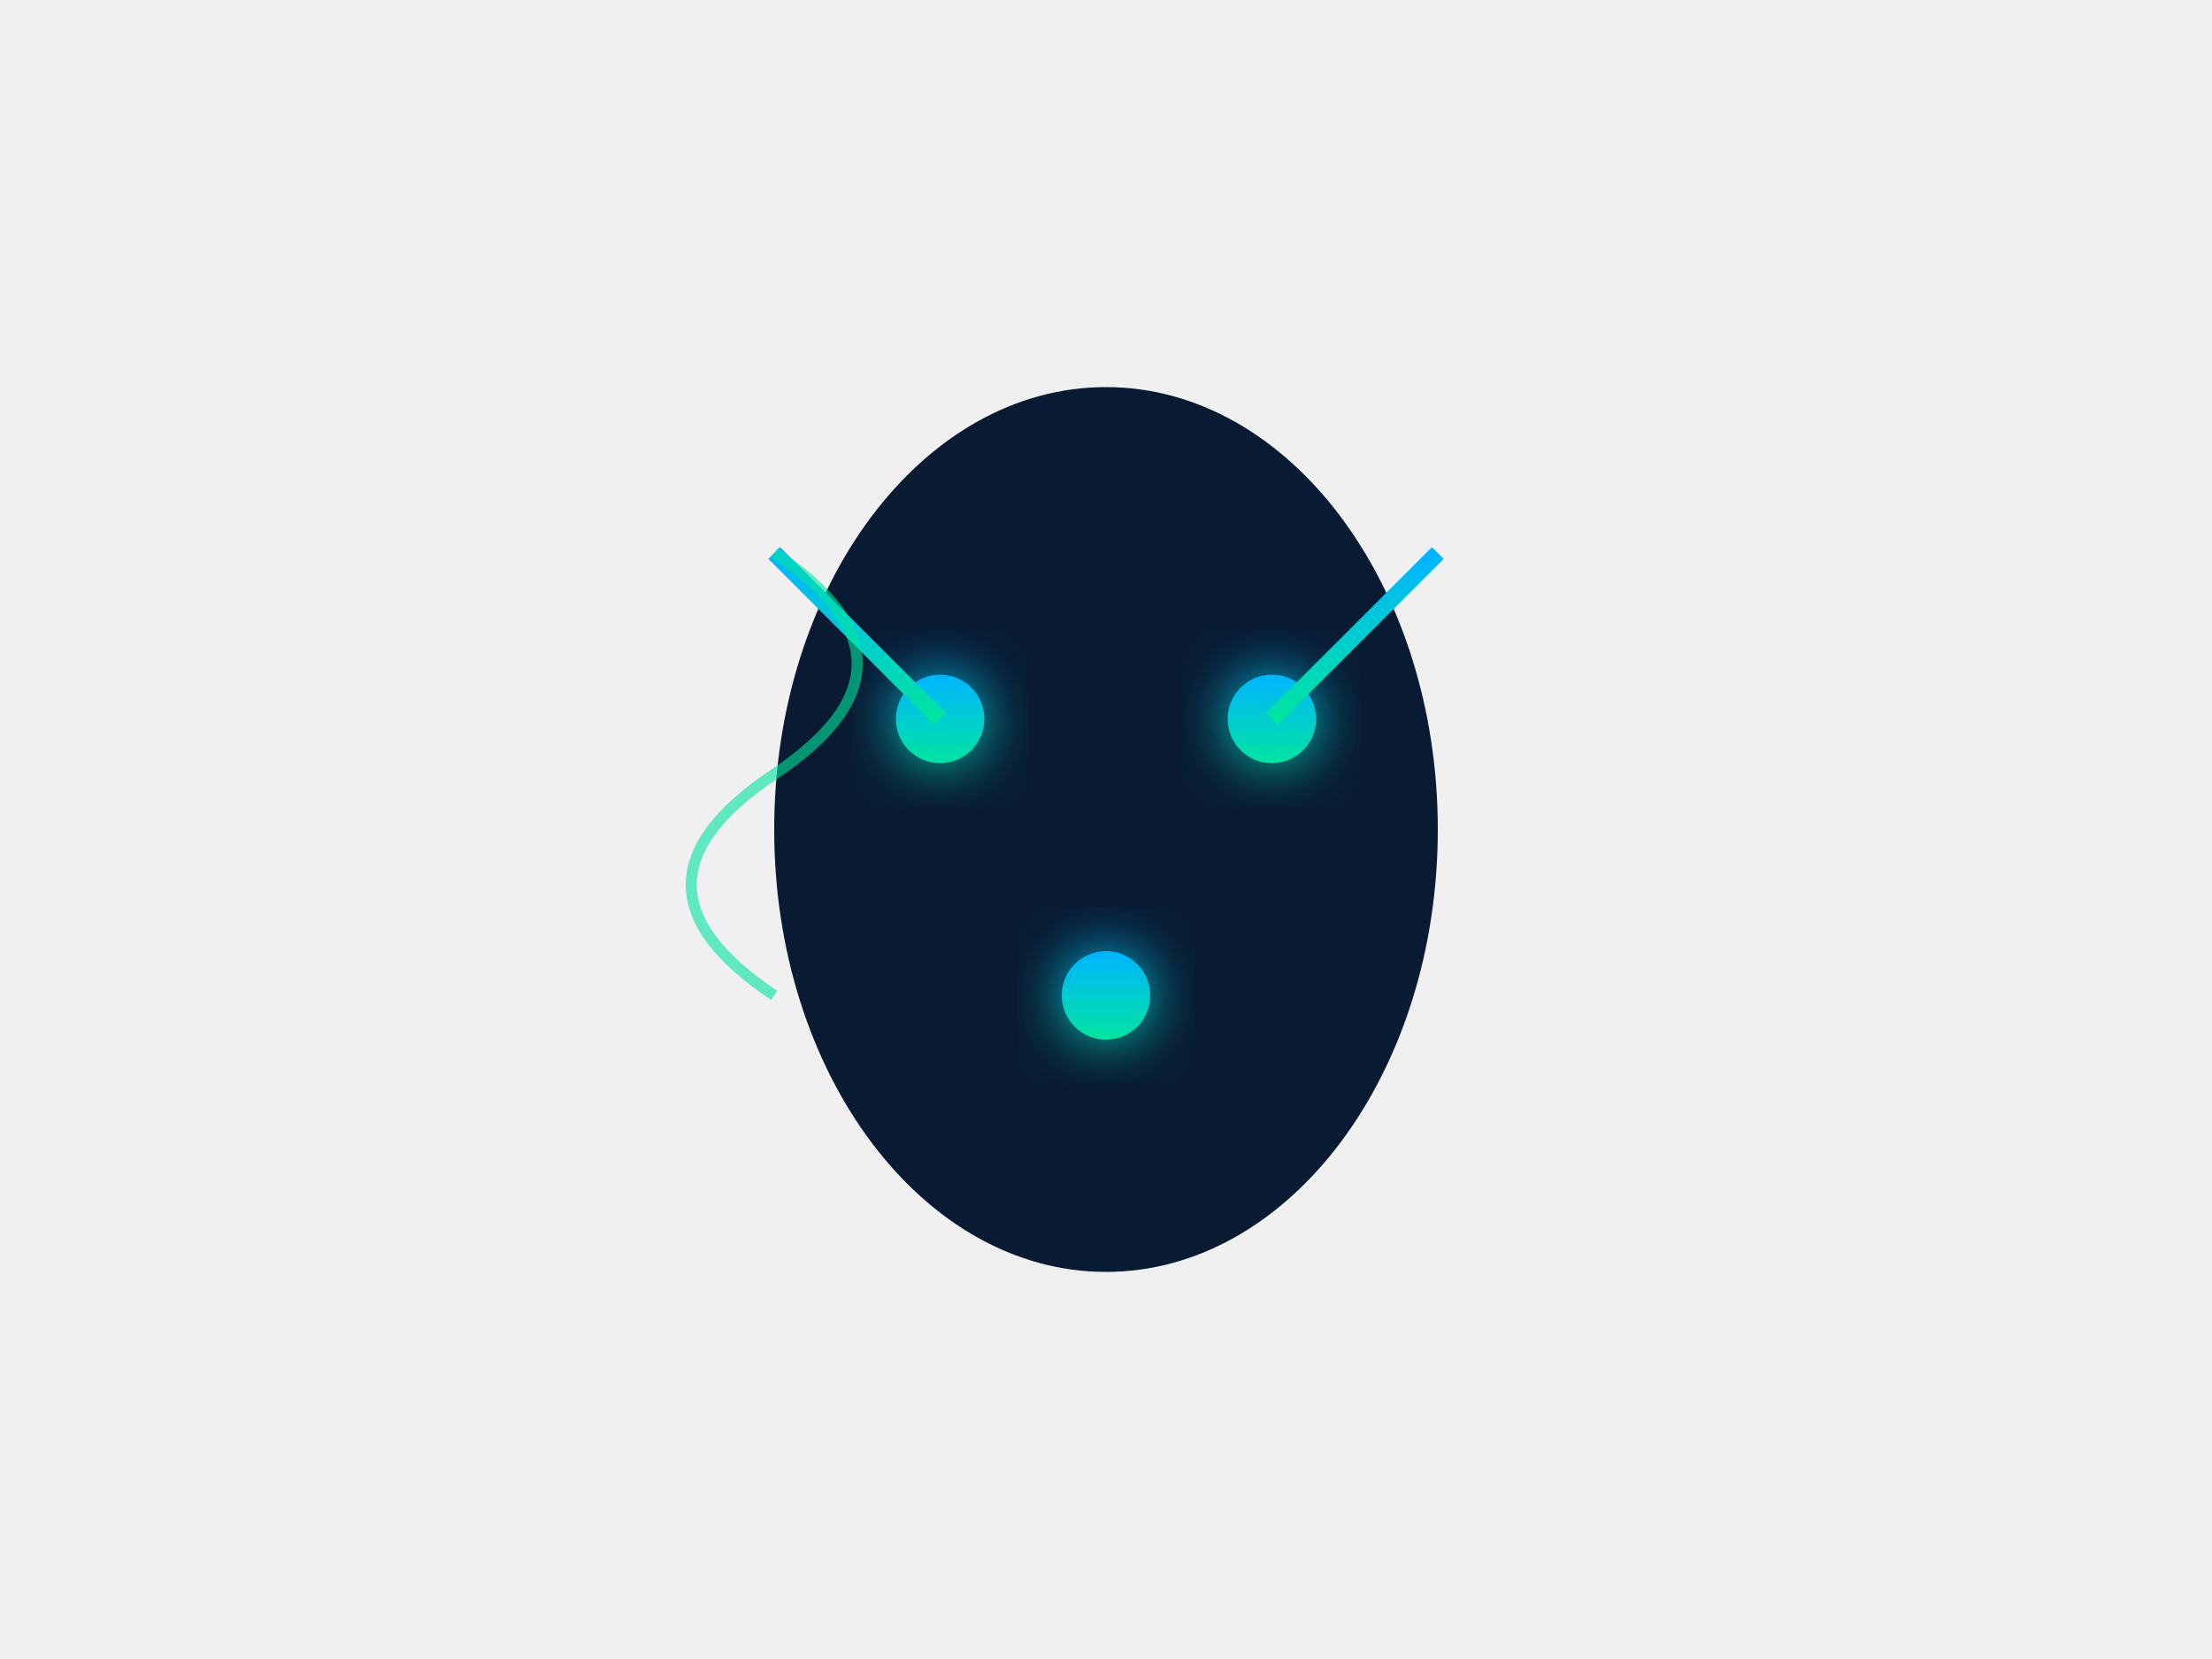
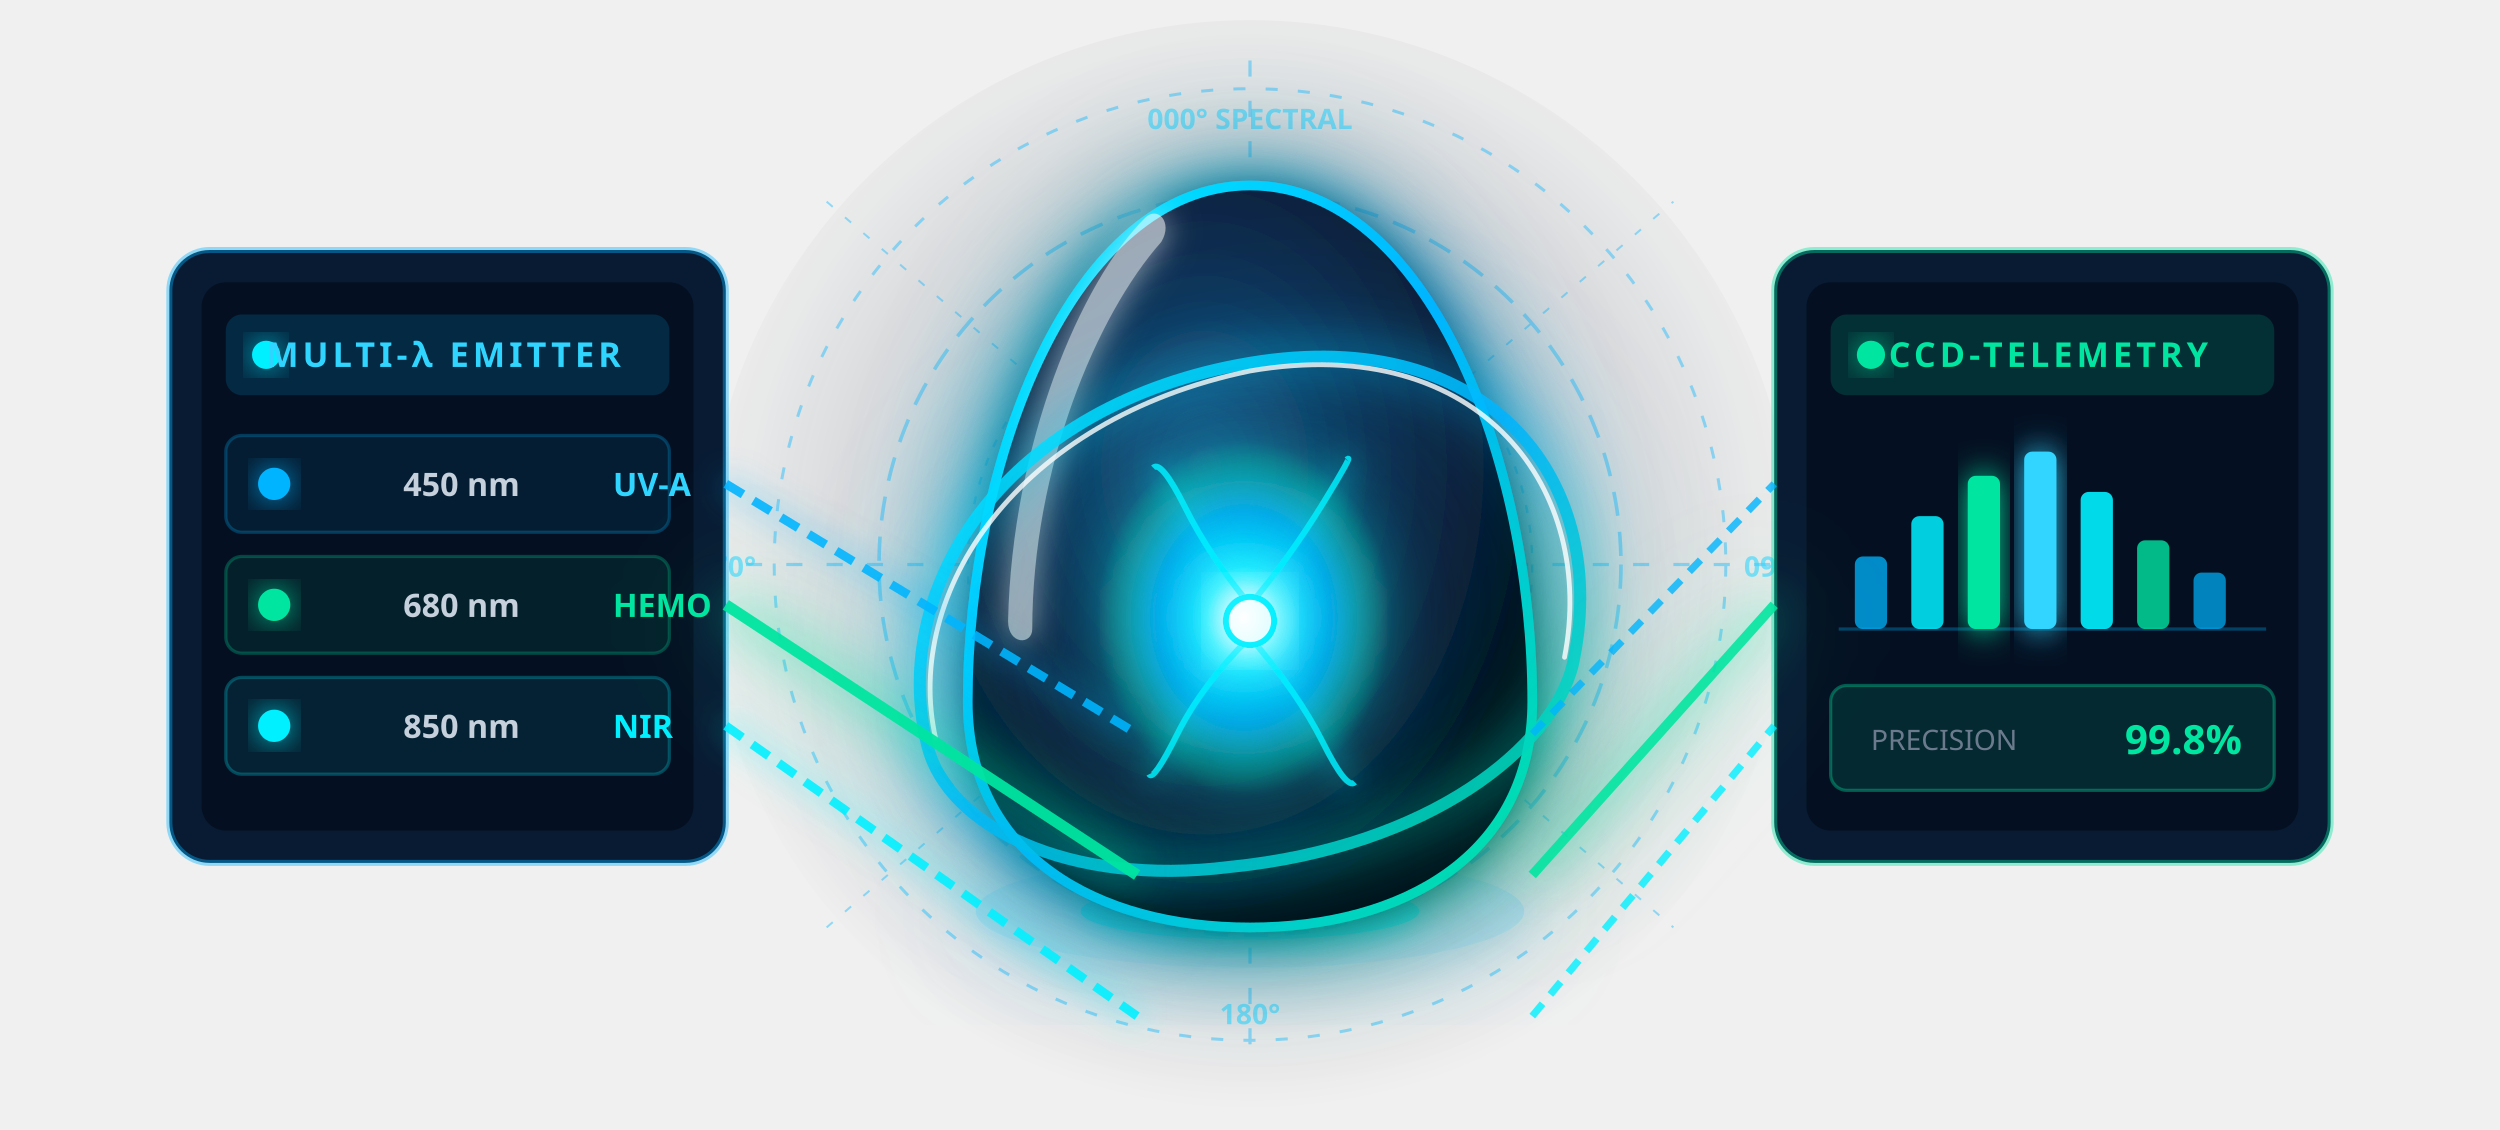
- <svg xmlns="http://www.w3.org/2000/svg" viewBox="0 0 400 300">
+ <svg xmlns="http://www.w3.org/2000/svg" viewBox="0 0 620 280">
  <defs>
-     <linearGradient id="grad" x1="0%" y1="0%" x2="0%" y2="100%">
-       <stop offset="0%" stop-color="#00B4FF" />
+     <linearGradient id="neonCyanBlue" x1="0%" y1="0%" x2="100%" y2="100%">
+       <stop offset="0%" stop-color="#00F0FF" />
+       <stop offset="50%" stop-color="#00B4FF" />
      <stop offset="100%" stop-color="#00E5A0" />
    </linearGradient>
-     <filter id="glow" x="-50%" y="-50%" width="200%" height="200%">
-       <feGaussianBlur stdDeviation="5" result="coloredBlur" />
+     <linearGradient id="laserBeamGrad" x1="0%" y1="0%" x2="100%" y2="0%">
+       <stop offset="0%" stop-color="#30D5FF" stop-opacity="0.95" />
+       <stop offset="50%" stop-color="#00F0FF" stop-opacity="0.7" />
+       <stop offset="100%" stop-color="#00E5A0" stop-opacity="0.05" />
+     </linearGradient>
+     <radialGradient id="eggAuraCore" cx="50%" cy="48%" r="52%">
+       <stop offset="0%" stop-color="#00F0FF" stop-opacity="0.45" />
+       <stop offset="35%" stop-color="#00B4FF" stop-opacity="0.25" />
+       <stop offset="70%" stop-color="#081B33" stop-opacity="0.1" />
+       <stop offset="100%" stop-color="#020D1C" stop-opacity="0" />
+     </radialGradient>
+     <radialGradient id="eggBodyGrad" cx="42%" cy="38%" r="60%">
+       <stop offset="0%" stop-color="#1b4d7e" />
+       <stop offset="45%" stop-color="#0d2e52" />
+       <stop offset="85%" stop-color="#06182e" />
+       <stop offset="100%" stop-color="#020c18" />
+     </radialGradient>
+     <radialGradient id="embryoBiolum" cx="48%" cy="48%" r="48%">
+       <stop offset="0%" stop-color="#FFFFFF" stop-opacity="0.95" />
+       <stop offset="25%" stop-color="#00F0FF" stop-opacity="0.85" />
+       <stop offset="60%" stop-color="#00B4FF" stop-opacity="0.55" />
+       <stop offset="90%" stop-color="#00E5A0" stop-opacity="0.15" />
+       <stop offset="100%" stop-color="#00E5A0" stop-opacity="0" />
+     </radialGradient>
+     <filter id="superGlow" x="-50%" y="-50%" width="200%" height="200%">
+       <feGaussianBlur stdDeviation="6" result="blur1" />
+       <feGaussianBlur stdDeviation="14" result="blur2" />
      <feMerge>
-         <feMergeNode in="coloredBlur" />
+         <feMergeNode in="blur2" />
+         <feMergeNode in="blur1" />
+         <feMergeNode in="SourceGraphic" />
+       </feMerge>
+     </filter>
+     <filter id="softGlow" x="-30%" y="-30%" width="160%" height="160%">
+       <feGaussianBlur stdDeviation="4" result="blur" />
+       <feMerge>
+         <feMergeNode in="blur" />
        <feMergeNode in="SourceGraphic" />
      </feMerge>
    </filter>
  </defs>
-   <ellipse cx="200" cy="150" rx="60" ry="80" fill="#081B33" />
-   <circle cx="170" cy="130" r="8" fill="url(#grad)" filter="url(#glow)" />
-   <circle cx="230" cy="130" r="8" fill="url(#grad)" filter="url(#glow)" />
-   <circle cx="200" cy="180" r="8" fill="url(#grad)" filter="url(#glow)" />
-   <line x1="170" y1="130" x2="140" y2="100" stroke="url(#grad)" stroke-width="3" />
-   <line x1="230" y1="130" x2="260" y2="100" stroke="url(#grad)" stroke-width="3" />
-   <line x1="200" y1="180" x2="200" y2="220" stroke="url(#grad)" stroke-width="3" />
-   <path d="M140 100 q30 20 0 40 q-30 20 0 40" stroke="#00E5A0" stroke-width="2" fill="none" opacity="0.6" />
+   <circle cx="310" cy="140" r="135" fill="url(#eggAuraCore)" />
+   <g opacity="0.4" stroke="#00B4FF">
+     <circle cx="310" cy="140" r="118" fill="none" stroke-width="0.75" stroke-dasharray="3 5" />
+     <circle cx="310" cy="140" r="92" fill="none" stroke-width="0.9" stroke-dasharray="6 4" />
+     <circle cx="310" cy="140" r="70" fill="none" stroke-width="0.6" stroke-dasharray="2 3" />
+     <line x1="165" y1="140" x2="455" y2="140" stroke-width="0.8" stroke-dasharray="4 6" />
+     <line x1="310" y1="15" x2="310" y2="265" stroke-width="0.8" stroke-dasharray="4 6" />
+     <line x1="205" y1="50" x2="415" y2="230" stroke-width="0.5" stroke-dasharray="2 4" />
+     <line x1="205" y1="230" x2="415" y2="50" stroke-width="0.5" stroke-dasharray="2 4" />
+   </g>
+   <g fill="#30D5FF" font-family="'Orbitron', sans-serif" font-size="7" font-weight="700" opacity="0.6" text-anchor="middle">
+     <text x="310" y="32">000° SPECTRAL</text>
+     <text x="440" y="143">090°</text>
+     <text x="310" y="254">180°</text>
+     <text x="180" y="143">270°</text>
+   </g>
+   <ellipse cx="310" cy="226" rx="68" ry="14" fill="#00B4FF" opacity="0.2" filter="url(#superGlow)" />
+   <ellipse cx="310" cy="226" rx="42" ry="7" fill="#00F0FF" opacity="0.6" filter="url(#softGlow)" />
+   <path d="M 310 46 C 354 46 380 114 380 174 C 380 212 348 230 310 230 C 272 230 240 212 240 174 C 240 114 266 46 310 46 Z" fill="url(#eggBodyGrad)" stroke="url(#neonCyanBlue)" stroke-width="2.4" filter="url(#superGlow)" />
+   <path d="M 288 60 C 272 78 256 116 256 156 C 256 160 250 160 250 154 C 251 110 268 70 284 54 C 287 51 291 55 288 60 Z" fill="#FFFFFF" opacity="0.6" filter="url(#softGlow)" />
+   <path d="M 230 185 C 220 145 250 100 310 90 C 370 80 400 120 390 165 C 385 185 355 210 305 215 C 265 220 235 205 230 185" fill="none" stroke="url(#neonCyanBlue)" stroke-width="3" stroke-linecap="round" opacity="0.9" filter="url(#superGlow)" />
+   <path d="M 232 183 C 224 147 252 104 310 92 C 368 82 396 122 388 163" fill="none" stroke="#FFFFFF" stroke-width="1.2" stroke-linecap="round" opacity="0.8" />
+   <ellipse cx="310" cy="155" rx="38" ry="46" fill="url(#embryoBiolum)" filter="url(#superGlow)" />
+   <g stroke="#00F0FF" stroke-width="1.5" fill="none" opacity="0.85" filter="url(#softGlow)">
+     <path d="M 310 150 Q 300 138 294 126 T 286 116" />
+     <path d="M 310 150 Q 320 138 328 125 T 334 114" />
+     <path d="M 310 158 Q 298 170 292 182 T 285 192" />
+     <path d="M 310 158 Q 322 172 328 184 T 336 194" />
+     <circle cx="310" cy="154" r="6" fill="#FFFFFF" filter="url(#superGlow)" />
+   </g>
+   <g transform="translate(42, 62)">
+     <rect x="0" y="0" width="138" height="152" rx="10" fill="#081B33" stroke="rgba(0,180,255,0.4)" stroke-width="1.5" />
+     <rect x="8" y="8" width="122" height="136" rx="6" fill="#040e1e" opacity="0.85" />
+     <rect x="14" y="16" width="110" height="20" rx="4" fill="rgba(0,180,255,0.15)" />
+     <circle cx="24" cy="26" r="3.5" fill="#00F0FF" filter="url(#softGlow)" />
+     <text x="68" y="29" fill="#30D5FF" font-family="'Orbitron', sans-serif" font-size="8.5" font-weight="700" text-anchor="middle" letter-spacing="1">MULTI-λ EMITTER</text>
+     <g transform="translate(14, 46)">
+       <rect x="0" y="0" width="110" height="24" rx="4" fill="rgba(0,180,255,0.08)" stroke="rgba(0,180,255,0.25)" stroke-width="0.8" />
+       <circle cx="12" cy="12" r="4" fill="#00B4FF" filter="url(#softGlow)" />
+       <text x="44" y="15" fill="#C5D0DC" font-family="'Orbitron', sans-serif" font-size="8" font-weight="600">450 nm</text>
+       <text x="96" y="15" fill="#30D5FF" font-family="'Orbitron', sans-serif" font-size="8" font-weight="700">UV-A</text>
+     </g>
+     <g transform="translate(14, 76)">
+       <rect x="0" y="0" width="110" height="24" rx="4" fill="rgba(0,229,160,0.08)" stroke="rgba(0,229,160,0.25)" stroke-width="0.8" />
+       <circle cx="12" cy="12" r="4" fill="#00E5A0" filter="url(#softGlow)" />
+       <text x="44" y="15" fill="#C5D0DC" font-family="'Orbitron', sans-serif" font-size="8" font-weight="600">680 nm</text>
+       <text x="96" y="15" fill="#00E5A0" font-family="'Orbitron', sans-serif" font-size="8" font-weight="700">HEMO</text>
+     </g>
+     <g transform="translate(14, 106)">
+       <rect x="0" y="0" width="110" height="24" rx="4" fill="rgba(0,240,255,0.08)" stroke="rgba(0,240,255,0.25)" stroke-width="0.8" />
+       <circle cx="12" cy="12" r="4" fill="#00F0FF" filter="url(#softGlow)" />
+       <text x="44" y="15" fill="#C5D0DC" font-family="'Orbitron', sans-serif" font-size="8" font-weight="600">850 nm</text>
+       <text x="96" y="15" fill="#00F0FF" font-family="'Orbitron', sans-serif" font-size="8" font-weight="700">NIR</text>
+     </g>
+     <path d="M 138 58 L 240 120" stroke="#00B4FF" stroke-width="2.2" stroke-dasharray="5 3" opacity="0.9" filter="url(#softGlow)" />
+     <path d="M 138 88 L 240 155" stroke="#00E5A0" stroke-width="2.8" opacity="0.95" filter="url(#superGlow)" />
+     <path d="M 138 118 L 240 190" stroke="#00F0FF" stroke-width="2.2" stroke-dasharray="5 3" opacity="0.9" filter="url(#softGlow)" />
+   </g>
+   <g transform="translate(440, 62)">
+     <rect x="0" y="0" width="138" height="152" rx="10" fill="#081B33" stroke="rgba(0,229,160,0.4)" stroke-width="1.5" />
+     <rect x="8" y="8" width="122" height="136" rx="6" fill="#040e1e" opacity="0.85" />
+     <rect x="14" y="16" width="110" height="20" rx="4" fill="rgba(0,229,160,0.15)" />
+     <circle cx="24" cy="26" r="3.5" fill="#00E5A0" filter="url(#softGlow)" />
+     <text x="68" y="29" fill="#00E5A0" font-family="'Orbitron', sans-serif" font-size="8.5" font-weight="700" text-anchor="middle" letter-spacing="1">CCD-TELEMETRY</text>
+     <g transform="translate(16, 48)">
+       <line x1="0" y1="46" x2="106" y2="46" stroke="rgba(0,180,255,0.3)" stroke-width="0.8" />
+       <rect x="4" y="28" width="8" height="18" rx="2" fill="#00B4FF" opacity="0.75" />
+       <rect x="18" y="18" width="8" height="28" rx="2" fill="#00F0FF" opacity="0.85" />
+       <rect x="32" y="8" width="8" height="38" rx="2" fill="#00E5A0" filter="url(#softGlow)" />
+       <rect x="46" y="2" width="8" height="44" rx="2" fill="#30D5FF" filter="url(#softGlow)" />
+       <rect x="60" y="12" width="8" height="34" rx="2" fill="#00F0FF" opacity="0.9" />
+       <rect x="74" y="24" width="8" height="22" rx="2" fill="#00E5A0" opacity="0.8" />
+       <rect x="88" y="32" width="8" height="14" rx="2" fill="#00B4FF" opacity="0.7" />
+     </g>
+     <g transform="translate(14, 108)">
+       <rect x="0" y="0" width="110" height="26" rx="4" fill="rgba(0,229,160,0.12)" stroke="rgba(0,229,160,0.35)" stroke-width="0.8" />
+       <text x="10" y="16" fill="#6B7B8D" font-family="'Orbitron', sans-serif" font-size="7">PRECISION</text>
+       <text x="102" y="17" fill="#00E5A0" font-family="'Orbitron', sans-serif" font-size="10" font-weight="800" text-anchor="end">99.8%</text>
+     </g>
+     <path d="M -60 120 L 0 58" stroke="#00B4FF" stroke-width="1.8" stroke-dasharray="4 3" opacity="0.8" />
+     <path d="M -60 155 L 0 88" stroke="#00E5A0" stroke-width="2.4" opacity="0.9" filter="url(#superGlow)" />
+     <path d="M -60 190 L 0 118" stroke="#00F0FF" stroke-width="1.8" stroke-dasharray="4 3" opacity="0.8" />
+   </g>
</svg>
